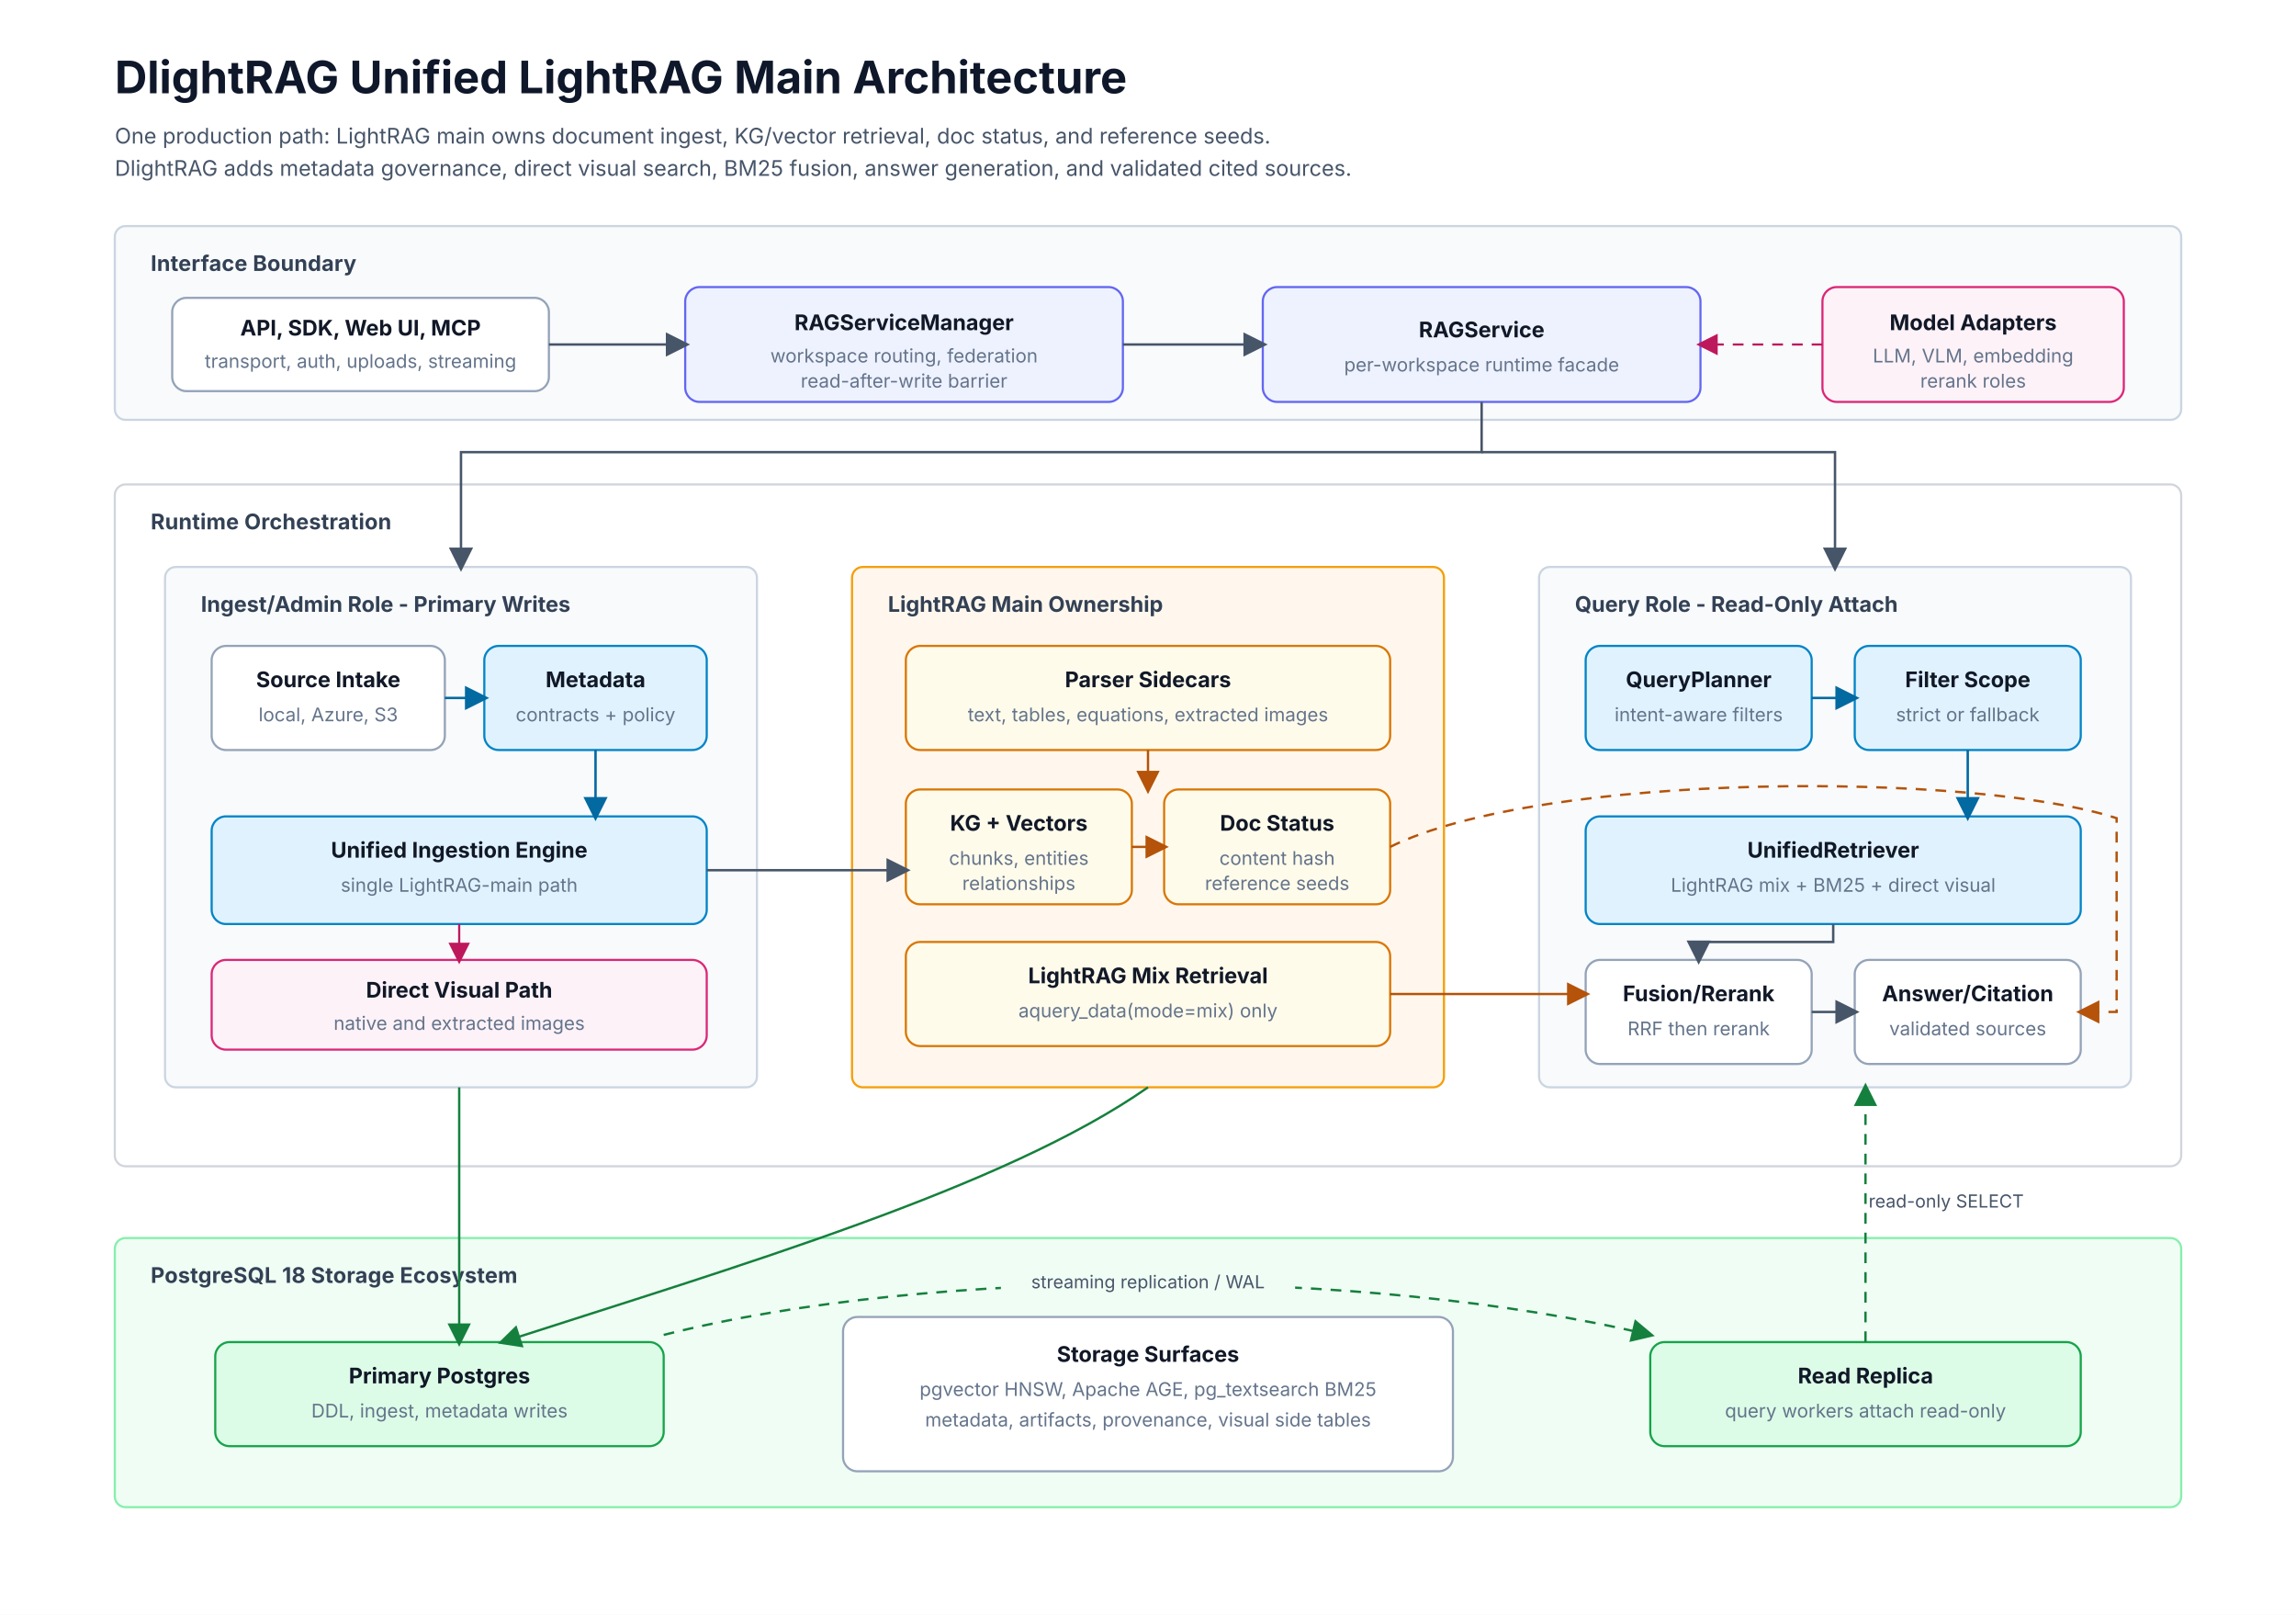
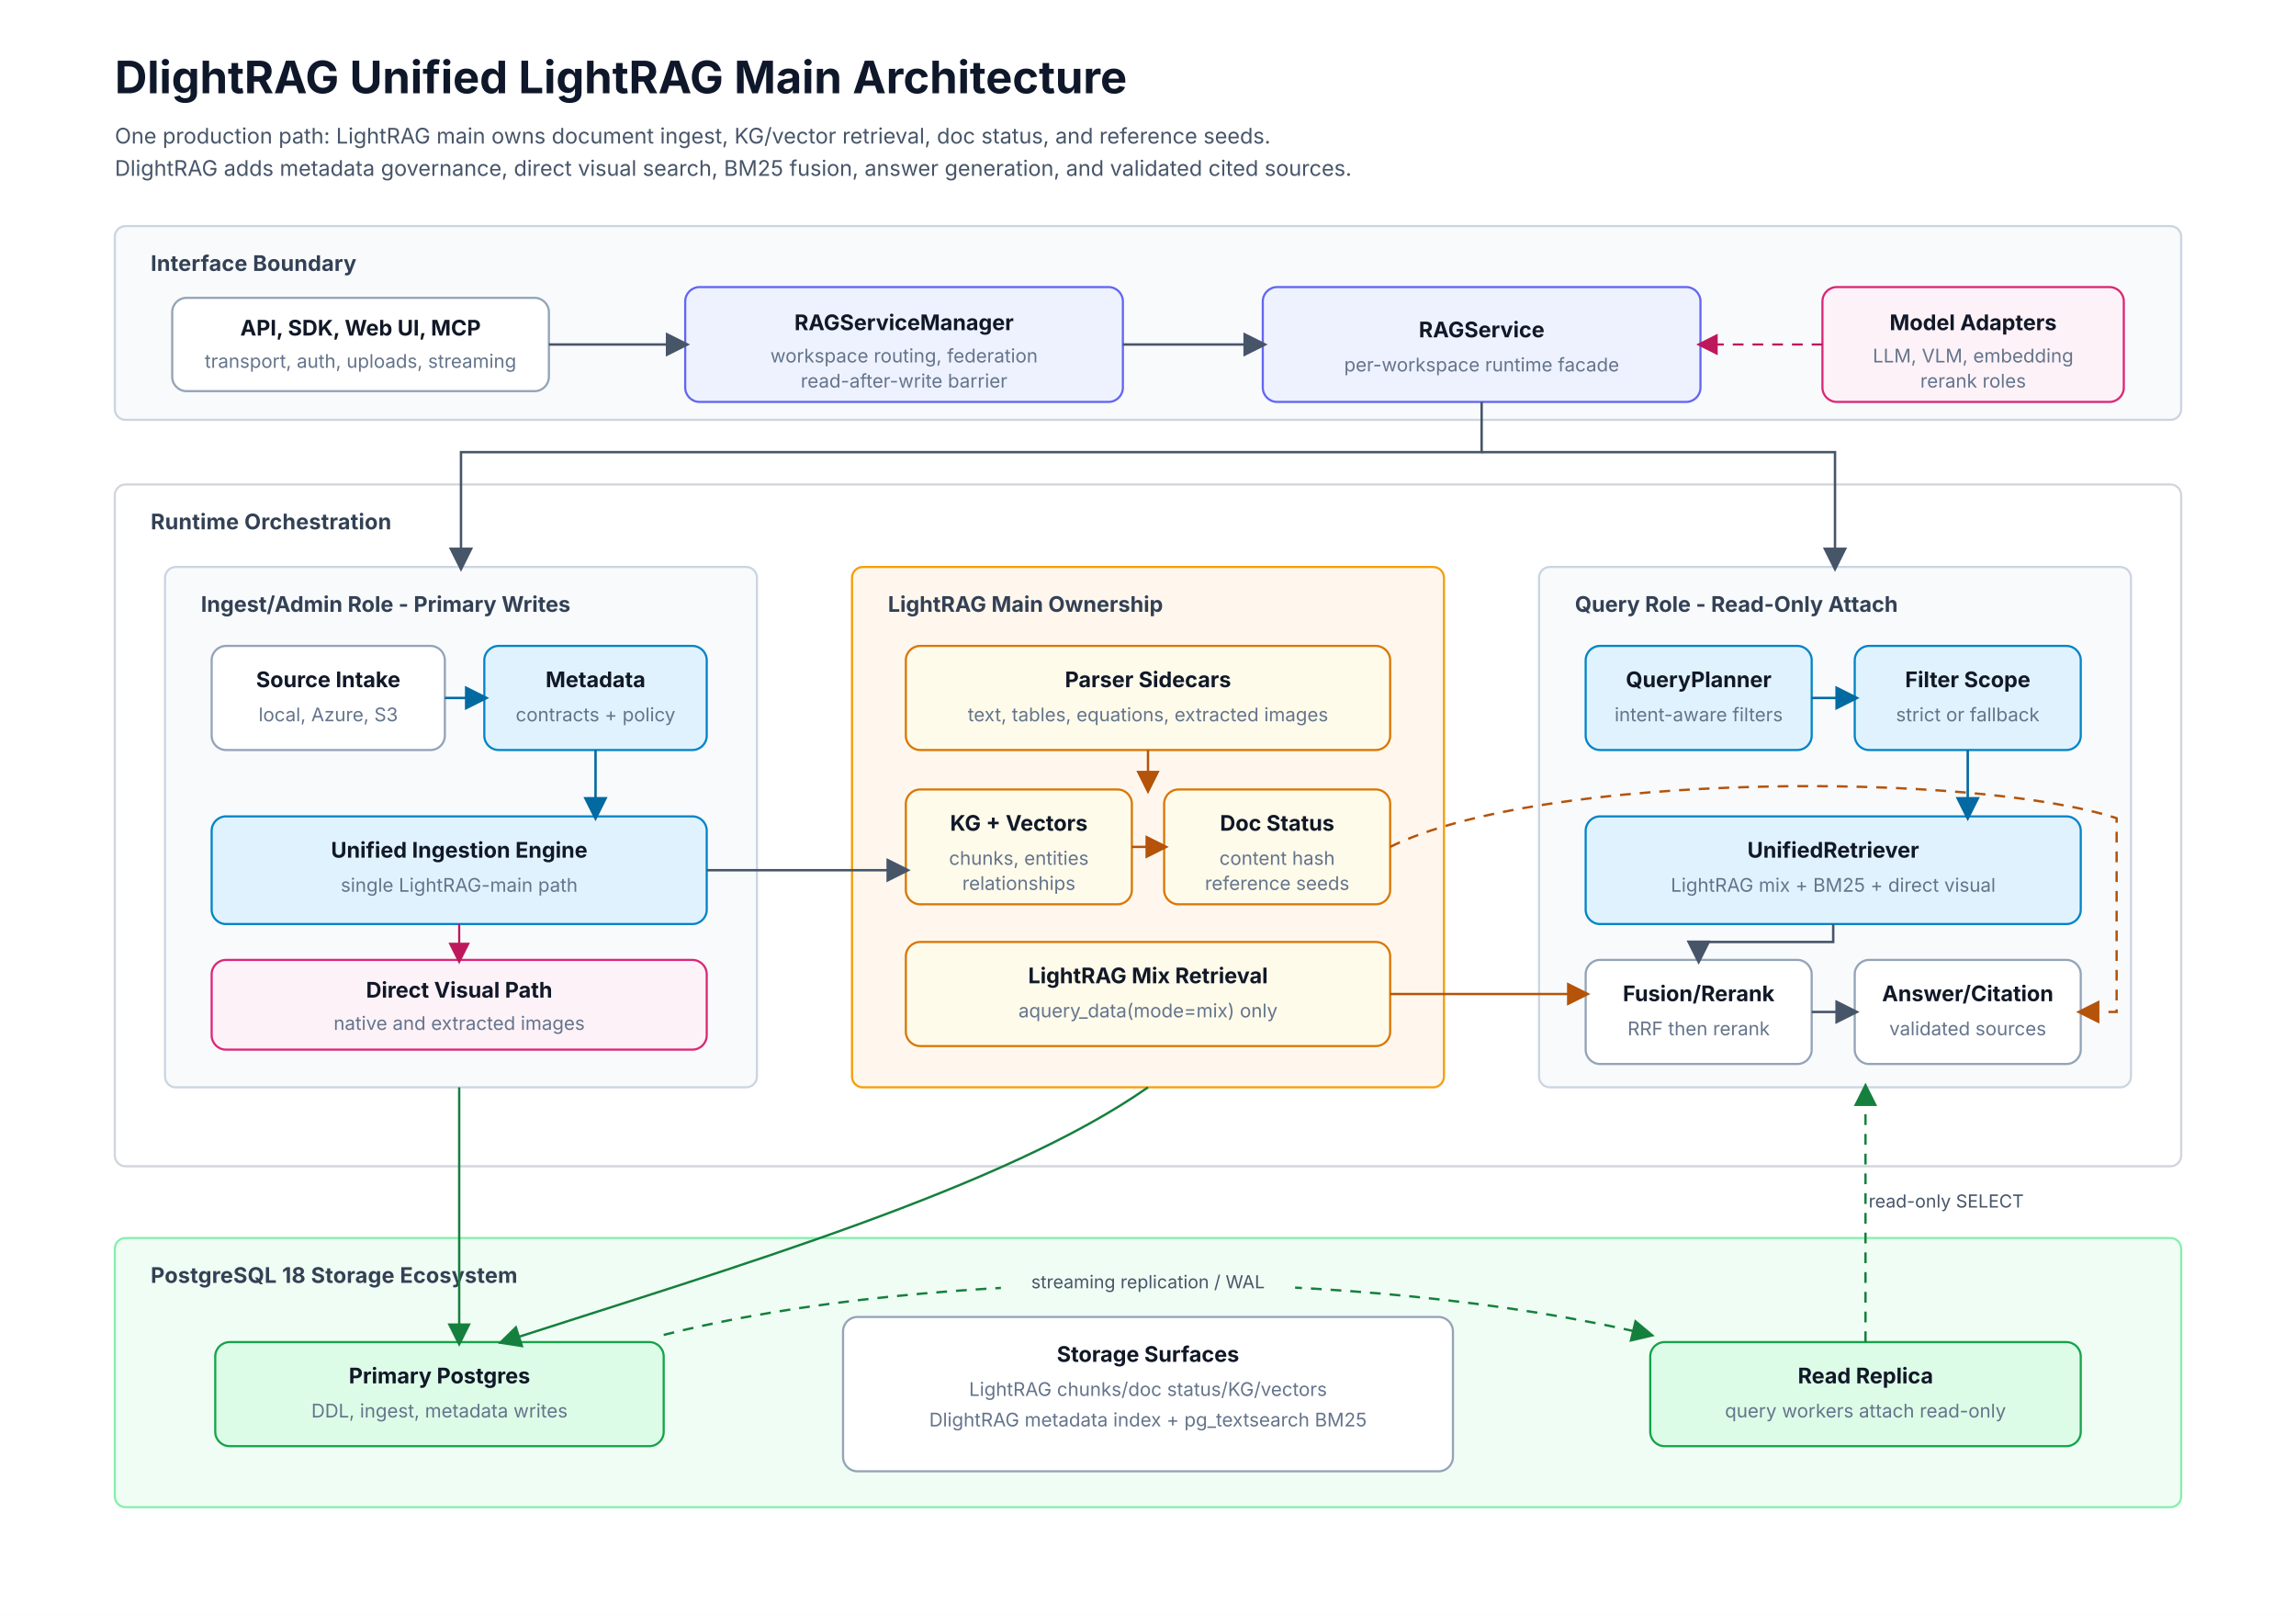
<svg xmlns="http://www.w3.org/2000/svg" viewBox="0 0 1280 900" role="img" aria-labelledby="title desc">
  <defs>
    <marker id="arrow" markerWidth="10" markerHeight="10" refX="8" refY="5" orient="auto" markerUnits="strokeWidth">
      <path d="M 0 0 L 10 5 L 0 10 z" fill="#475569" />
    </marker>
    <marker id="arrow-blue" markerWidth="10" markerHeight="10" refX="8" refY="5" orient="auto" markerUnits="strokeWidth">
      <path d="M 0 0 L 10 5 L 0 10 z" fill="#0369a1" />
    </marker>
    <marker id="arrow-orange" markerWidth="10" markerHeight="10" refX="8" refY="5" orient="auto" markerUnits="strokeWidth">
      <path d="M 0 0 L 10 5 L 0 10 z" fill="#b45309" />
    </marker>
    <marker id="arrow-green" markerWidth="10" markerHeight="10" refX="8" refY="5" orient="auto" markerUnits="strokeWidth">
      <path d="M 0 0 L 10 5 L 0 10 z" fill="#15803d" />
    </marker>
    <marker id="arrow-pink" markerWidth="10" markerHeight="10" refX="8" refY="5" orient="auto" markerUnits="strokeWidth">
      <path d="M 0 0 L 10 5 L 0 10 z" fill="#be185d" />
    </marker>
    <style>
      .bg { fill: #ffffff; }
      .title { font: 700 25px Inter, ui-sans-serif, system-ui, -apple-system, BlinkMacSystemFont, "Segoe UI", sans-serif; fill: #0f172a; }
      .subtitle { font: 400 12px Inter, ui-sans-serif, system-ui, -apple-system, BlinkMacSystemFont, "Segoe UI", sans-serif; fill: #475569; }
      .band-title { font: 700 12px Inter, ui-sans-serif, system-ui, -apple-system, BlinkMacSystemFont, "Segoe UI", sans-serif; fill: #334155; letter-spacing: .1px; }
      .lane-title { font: 700 12px Inter, ui-sans-serif, system-ui, -apple-system, BlinkMacSystemFont, "Segoe UI", sans-serif; fill: #334155; }
      .label { font: 700 12px Inter, ui-sans-serif, system-ui, -apple-system, BlinkMacSystemFont, "Segoe UI", sans-serif; fill: #111827; }
      .small { font: 400 10.5px Inter, ui-sans-serif, system-ui, -apple-system, BlinkMacSystemFont, "Segoe UI", sans-serif; fill: #64748b; }
      .note { font: 400 10px Inter, ui-sans-serif, system-ui, -apple-system, BlinkMacSystemFont, "Segoe UI", sans-serif; fill: #475569; }
      .band { fill: #ffffff; stroke: #d1d5db; stroke-width: 1.2; rx: 6; }
      .band-soft { fill: #f8fafc; stroke: #cbd5e1; stroke-width: 1.2; rx: 6; }
      .band-orange { fill: #fff7ed; stroke: #f59e0b; stroke-width: 1.2; rx: 6; }
      .band-green { fill: #f0fdf4; stroke: #86efac; stroke-width: 1.2; rx: 6; }
      .box { fill: #ffffff; stroke: #94a3b8; stroke-width: 1.2; rx: 8; }
      .box-blue { fill: #e0f2fe; stroke: #0284c7; }
      .box-indigo { fill: #eef2ff; stroke: #6366f1; }
      .box-orange { fill: #fffbeb; stroke: #d97706; }
      .box-pink { fill: #fdf2f8; stroke: #db2777; }
      .box-green { fill: #dcfce7; stroke: #16a34a; }
      .line { fill: none; stroke: #475569; stroke-width: 1.35; marker-end: url(#arrow); }
      .line-blue { fill: none; stroke: #0369a1; stroke-width: 1.35; marker-end: url(#arrow-blue); }
      .line-orange { fill: none; stroke: #b45309; stroke-width: 1.3; marker-end: url(#arrow-orange); }
      .line-green { fill: none; stroke: #15803d; stroke-width: 1.3; marker-end: url(#arrow-green); }
      .line-pink { fill: none; stroke: #be185d; stroke-width: 1.2; marker-end: url(#arrow-pink); }
      .dash { stroke-dasharray: 6 5; }
    </style>
  </defs>
  <rect class="bg" width="1280" height="900" />
  <text class="title" x="64" y="52">DlightRAG Unified LightRAG Main Architecture</text>
  <text class="subtitle" x="64" y="80">One production path: LightRAG main owns document ingest, KG/vector retrieval, doc status, and reference seeds.</text>
  <text class="subtitle" x="64" y="98">DlightRAG adds metadata governance, direct visual search, BM25 fusion, answer generation, and validated cited sources.</text>
  <rect class="band-soft" x="64" y="126" width="1152" height="108" />
  <text class="band-title" x="84" y="151">Interface Boundary</text>
  <rect class="box" x="96" y="166" width="210" height="52" />
  <text class="label" text-anchor="middle" x="201" y="187">API, SDK, Web UI, MCP</text>
  <text class="small" text-anchor="middle" x="201" y="205">transport, auth, uploads, streaming</text>
  <rect class="box box-indigo" x="382" y="160" width="244" height="64" />
  <text class="label" text-anchor="middle" x="504" y="184">RAGServiceManager</text>
  <text class="small" text-anchor="middle" x="504" y="202">workspace routing, federation</text>
  <text class="small" text-anchor="middle" x="504" y="216">read-after-write barrier</text>
  <rect class="box box-indigo" x="704" y="160" width="244" height="64" />
  <text class="label" text-anchor="middle" x="826" y="188">RAGService</text>
  <text class="small" text-anchor="middle" x="826" y="207">per-workspace runtime facade</text>
  <rect class="box box-pink" x="1016" y="160" width="168" height="64" />
  <text class="label" text-anchor="middle" x="1100" y="184">Model Adapters</text>
  <text class="small" text-anchor="middle" x="1100" y="202">LLM, VLM, embedding</text>
  <text class="small" text-anchor="middle" x="1100" y="216">rerank roles</text>
  <path class="line" d="M 306 192 H 382" />
  <path class="line" d="M 626 192 H 704" />
  <path class="line-pink dash" d="M 1016 192 H 948" />
  <rect class="band" x="64" y="270" width="1152" height="380" />
  <text class="band-title" x="84" y="295">Runtime Orchestration</text>
  <rect class="band-soft" x="92" y="316" width="330" height="290" />
  <text class="lane-title" x="112" y="341">Ingest/Admin Role - Primary Writes</text>
  <rect class="box" x="118" y="360" width="130" height="58" />
  <text class="label" text-anchor="middle" x="183" y="383">Source Intake</text>
  <text class="small" text-anchor="middle" x="183" y="402">local, Azure, S3</text>
  <rect class="box box-blue" x="270" y="360" width="124" height="58" />
  <text class="label" text-anchor="middle" x="332" y="383">Metadata</text>
  <text class="small" text-anchor="middle" x="332" y="402">contracts + policy</text>
  <rect class="box box-blue" x="118" y="455" width="276" height="60" />
  <text class="label" text-anchor="middle" x="256" y="478">Unified Ingestion Engine</text>
  <text class="small" text-anchor="middle" x="256" y="497">single LightRAG-main path</text>
  <rect class="box box-pink" x="118" y="535" width="276" height="50" />
  <text class="label" text-anchor="middle" x="256" y="556">Direct Visual Path</text>
  <text class="small" text-anchor="middle" x="256" y="574">native and extracted images</text>
  <path class="line-blue" d="M 248 389 H 270" />
  <path class="line-blue" d="M 332 418 V 455" />
  <path class="line-pink" d="M 256 515 V 535" />
  <rect class="band-orange" x="475" y="316" width="330" height="290" />
  <text class="lane-title" x="495" y="341" fill="#92400e">LightRAG Main Ownership</text>
  <rect class="box box-orange" x="505" y="360" width="270" height="58" />
  <text class="label" text-anchor="middle" x="640" y="383">Parser Sidecars</text>
  <text class="small" text-anchor="middle" x="640" y="402">text, tables, equations, extracted images</text>
  <rect class="box box-orange" x="505" y="440" width="126" height="64" />
  <text class="label" text-anchor="middle" x="568" y="463">KG + Vectors</text>
  <text class="small" text-anchor="middle" x="568" y="482">chunks, entities</text>
  <text class="small" text-anchor="middle" x="568" y="496">relationships</text>
  <rect class="box box-orange" x="649" y="440" width="126" height="64" />
  <text class="label" text-anchor="middle" x="712" y="463">Doc Status</text>
  <text class="small" text-anchor="middle" x="712" y="482">content hash</text>
  <text class="small" text-anchor="middle" x="712" y="496">reference seeds</text>
  <rect class="box box-orange" x="505" y="525" width="270" height="58" />
  <text class="label" text-anchor="middle" x="640" y="548">LightRAG Mix Retrieval</text>
  <text class="small" text-anchor="middle" x="640" y="567">aquery_data(mode=mix) only</text>
  <path class="line" d="M 394 485 H 505" />
  <path class="line-orange" d="M 640 418 V 440" />
  <path class="line-orange" d="M 631 472 H 649" />
  <rect class="band-soft" x="858" y="316" width="330" height="290" />
  <text class="lane-title" x="878" y="341">Query Role - Read-Only Attach</text>
  <rect class="box box-blue" x="884" y="360" width="126" height="58" />
  <text class="label" text-anchor="middle" x="947" y="383">QueryPlanner</text>
  <text class="small" text-anchor="middle" x="947" y="402">intent-aware filters</text>
  <rect class="box box-blue" x="1034" y="360" width="126" height="58" />
  <text class="label" text-anchor="middle" x="1097" y="383">Filter Scope</text>
  <text class="small" text-anchor="middle" x="1097" y="402">strict or fallback</text>
  <rect class="box box-blue" x="884" y="455" width="276" height="60" />
  <text class="label" text-anchor="middle" x="1022" y="478">UnifiedRetriever</text>
  <text class="small" text-anchor="middle" x="1022" y="497">LightRAG mix + BM25 + direct visual</text>
  <rect class="box" x="884" y="535" width="126" height="58" />
  <text class="label" text-anchor="middle" x="947" y="558">Fusion/Rerank</text>
  <text class="small" text-anchor="middle" x="947" y="577">RRF then rerank</text>
  <rect class="box" x="1034" y="535" width="126" height="58" />
  <text class="label" text-anchor="middle" x="1097" y="558">Answer/Citation</text>
  <text class="small" text-anchor="middle" x="1097" y="577">validated sources</text>
  <path class="line-blue" d="M 1010 389 H 1034" />
  <path class="line-blue" d="M 1097 418 V 455" />
  <path class="line-orange" d="M 775 554 H 884" />
  <path class="line" d="M 1022 515 V 525 H 947 V 535" />
  <path class="line" d="M 1010 564 H 1034" />
  <path class="line-orange dash" d="M 775 472 C 860 430 1100 430 1180 456 V 564 H 1160" />
  <path class="line" d="M 826 224 V 252 H 257 V 316" />
  <path class="line" d="M 826 252 H 1023 V 316" />
  <rect class="band-green" x="64" y="690" width="1152" height="150" />
  <text class="band-title" x="84" y="715" fill="#166534">PostgreSQL 18 Storage Ecosystem</text>
  <rect class="box box-green" x="120" y="748" width="250" height="58" />
  <text class="label" text-anchor="middle" x="245" y="771">Primary Postgres</text>
  <text class="small" text-anchor="middle" x="245" y="790">DDL, ingest, metadata writes</text>
  <rect class="box" x="470" y="734" width="340" height="86" stroke="#22c55e" />
  <text class="label" text-anchor="middle" x="640" y="759">Storage Surfaces</text>
-   <text class="small" text-anchor="middle" x="640" y="778">pgvector HNSW, Apache AGE, pg_textsearch BM25</text>
-   <text class="small" text-anchor="middle" x="640" y="795">metadata, artifacts, provenance, visual side tables</text>
+   <text class="small" text-anchor="middle" x="640" y="778">LightRAG chunks/doc status/KG/vectors</text>
+   <text class="small" text-anchor="middle" x="640" y="795">DlightRAG metadata index + pg_textsearch BM25</text>
  <rect class="box box-green" x="920" y="748" width="240" height="58" />
  <text class="label" text-anchor="middle" x="1040" y="771">Read Replica</text>
  <text class="small" text-anchor="middle" x="1040" y="790">query workers attach read-only</text>
  <path class="line-green" d="M 256 606 V 748" />
  <path class="line-green" d="M 640 606 C 560 662 410 706 280 748" />
  <path class="line-green dash" d="M 370 744 C 520 706 760 706 920 744" />
  <rect x="558" y="706" width="164" height="16" fill="#f0fdf4" />
  <text class="note" text-anchor="middle" x="640" y="718" fill="#166534">streaming replication / WAL</text>
  <path class="line-green dash" d="M 1040 748 V 606" />
  <text class="note" text-anchor="middle" x="1085" y="673" fill="#166534">read-only SELECT</text>
</svg>
